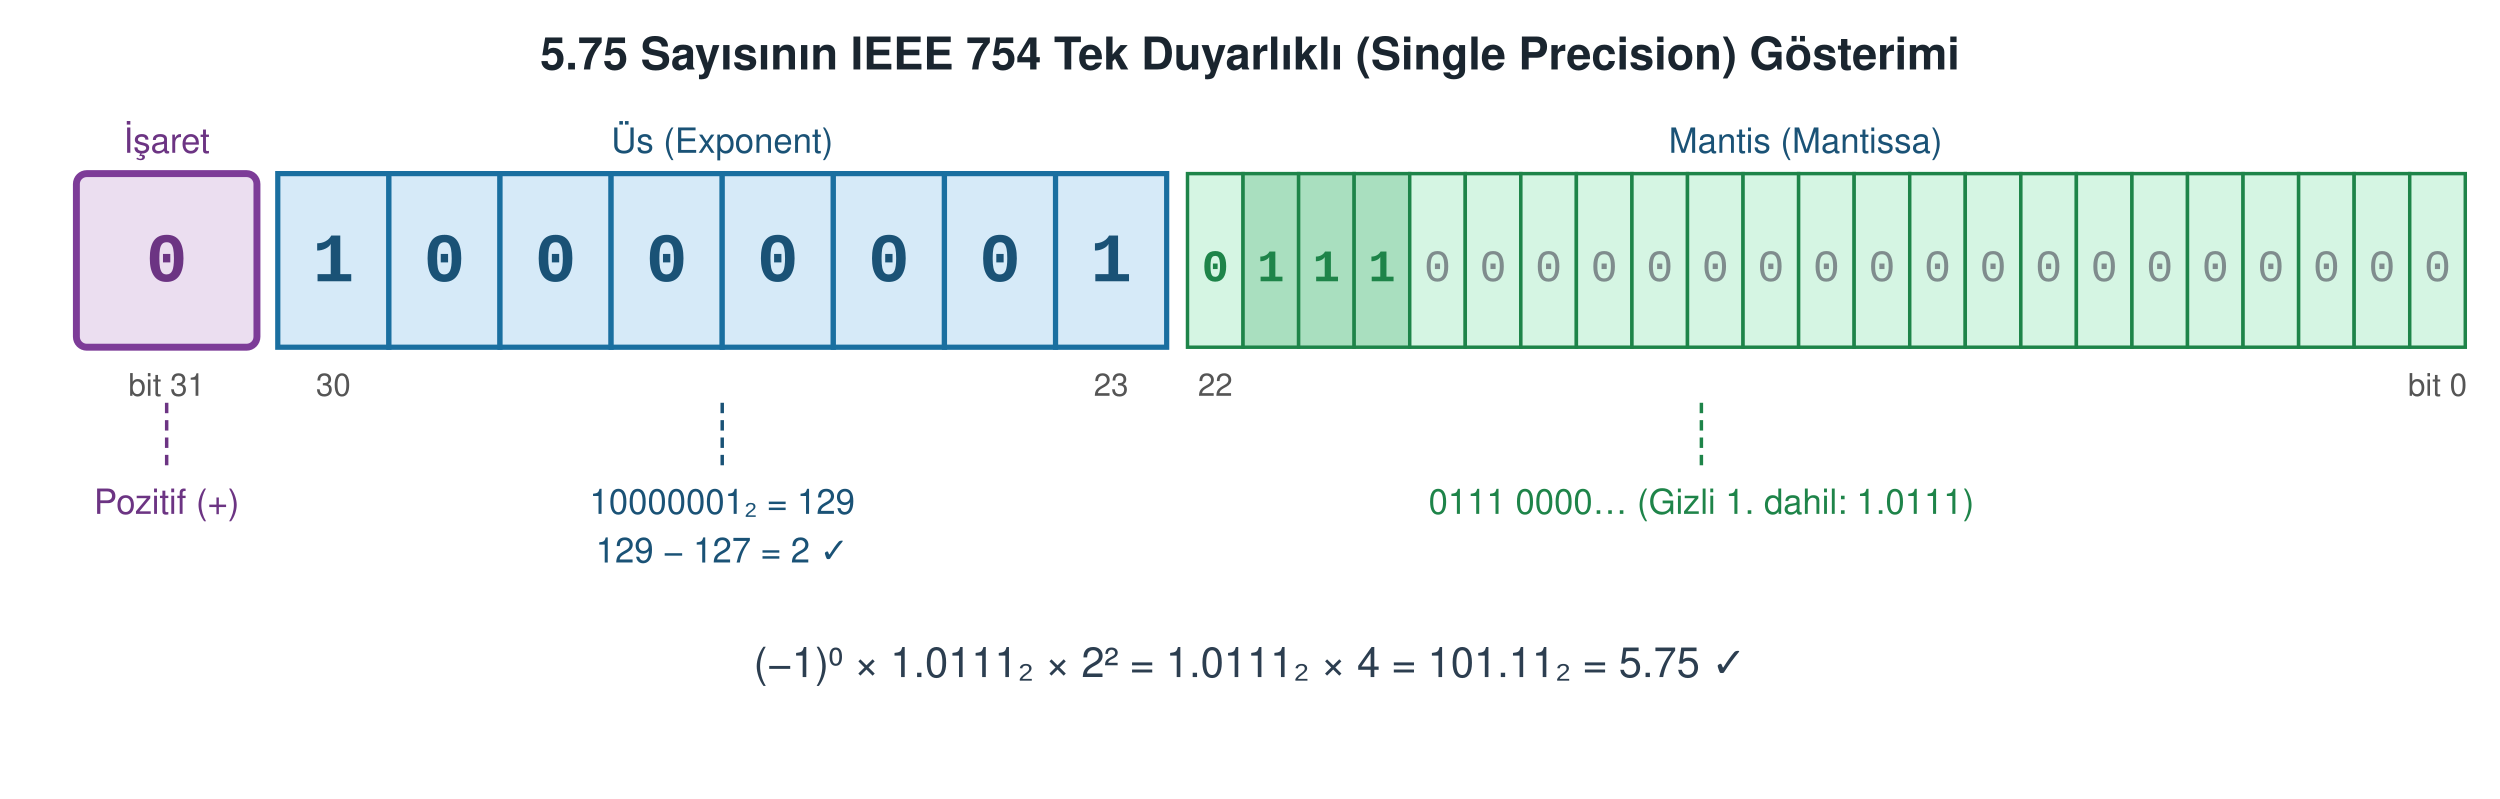
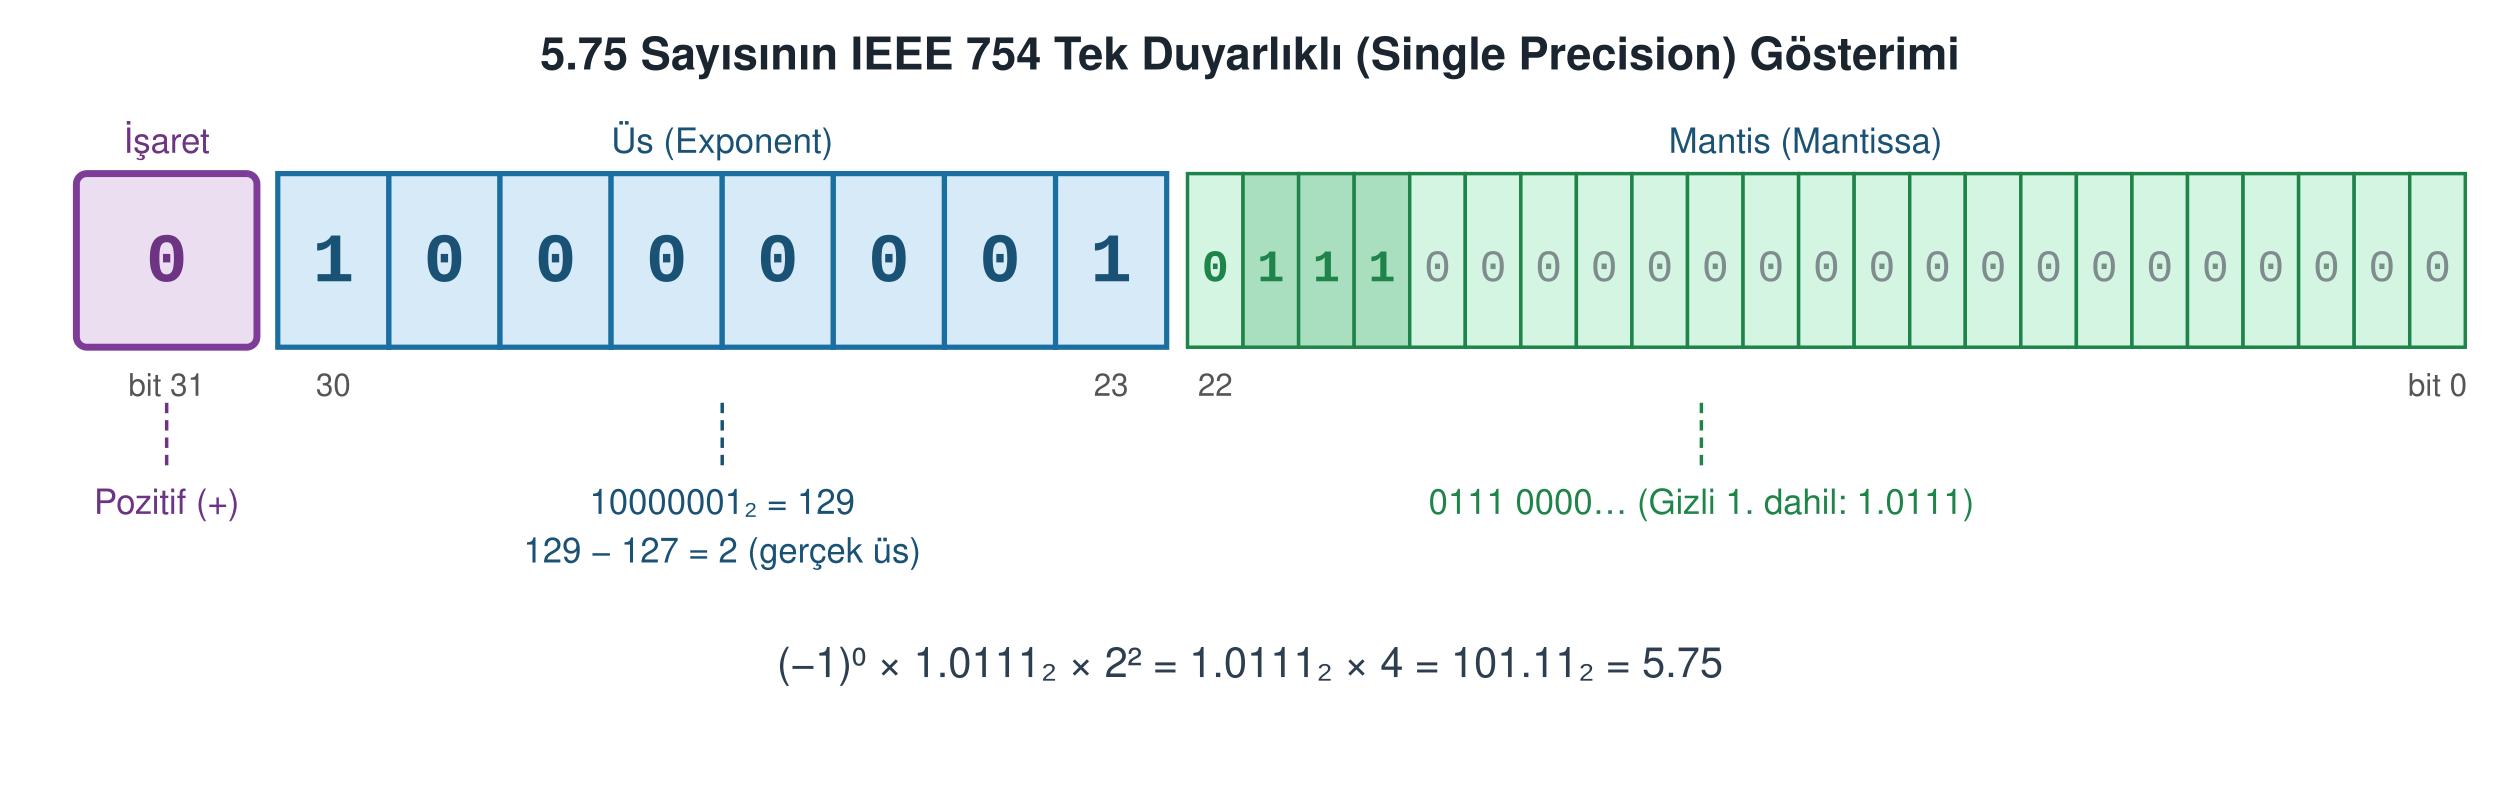
<svg xmlns="http://www.w3.org/2000/svg" width="720" height="230" viewBox="0 0 720 230">
  <defs>
    <style>
      text { font-family: 'Consolas', 'Courier New', monospace; }
      .label { font-family: 'Segoe UI', Helvetica, Arial, sans-serif; }
    </style>
  </defs>
  <text x="360" y="20" text-anchor="middle" font-size="13" font-weight="bold" fill="#1a252f" class="label">5.75 Sayısının IEEE 754 Tek Duyarlıklı (Single Precision) Gösterimi</text>
  <text x="48" y="44" text-anchor="middle" font-size="10" fill="#6c3483" class="label">İşaret</text>
  <text x="208" y="44" text-anchor="middle" font-size="10" fill="#1a5276" class="label">Üs (Exponent)</text>
  <text x="520" y="44" text-anchor="middle" font-size="10" fill="#1a5276" class="label">Mantis (Mantissa)</text>
  <rect x="22" y="50" width="52" height="50" rx="3" fill="#ebdef0" stroke="#7d3c98" stroke-width="2" />
  <text x="48" y="81" text-anchor="middle" font-size="20" font-weight="bold" fill="#6c3483">0</text>
  <rect x="80" y="50" width="32" height="50" rx="0" fill="#d6eaf8" stroke="#1a6fa0" stroke-width="1.5" />
  <text x="96" y="81" text-anchor="middle" font-size="20" font-weight="bold" fill="#1a5276">1</text>
  <rect x="112" y="50" width="32" height="50" fill="#d6eaf8" stroke="#1a6fa0" stroke-width="1.5" />
  <text x="128" y="81" text-anchor="middle" font-size="20" font-weight="bold" fill="#1a5276">0</text>
  <rect x="144" y="50" width="32" height="50" fill="#d6eaf8" stroke="#1a6fa0" stroke-width="1.5" />
  <text x="160" y="81" text-anchor="middle" font-size="20" font-weight="bold" fill="#1a5276">0</text>
  <rect x="176" y="50" width="32" height="50" fill="#d6eaf8" stroke="#1a6fa0" stroke-width="1.5" />
  <text x="192" y="81" text-anchor="middle" font-size="20" font-weight="bold" fill="#1a5276">0</text>
  <rect x="208" y="50" width="32" height="50" fill="#d6eaf8" stroke="#1a6fa0" stroke-width="1.5" />
  <text x="224" y="81" text-anchor="middle" font-size="20" font-weight="bold" fill="#1a5276">0</text>
  <rect x="240" y="50" width="32" height="50" fill="#d6eaf8" stroke="#1a6fa0" stroke-width="1.5" />
  <text x="256" y="81" text-anchor="middle" font-size="20" font-weight="bold" fill="#1a5276">0</text>
  <rect x="272" y="50" width="32" height="50" fill="#d6eaf8" stroke="#1a6fa0" stroke-width="1.5" />
  <text x="288" y="81" text-anchor="middle" font-size="20" font-weight="bold" fill="#1a5276">0</text>
  <rect x="304" y="50" width="32" height="50" rx="0" fill="#d6eaf8" stroke="#1a6fa0" stroke-width="1.5" />
  <text x="320" y="81" text-anchor="middle" font-size="20" font-weight="bold" fill="#1a5276">1</text>
  <rect x="342" y="50" width="16" height="50" fill="#d5f5e3" stroke="#1e8449" stroke-width="1" />
  <text x="350" y="81" text-anchor="middle" font-size="13" font-weight="bold" fill="#1e8449">0</text>
  <rect x="358" y="50" width="16" height="50" fill="#a9dfbf" stroke="#1e8449" stroke-width="1" />
  <text x="366" y="81" text-anchor="middle" font-size="13" font-weight="bold" fill="#1e8449">1</text>
  <rect x="374" y="50" width="16" height="50" fill="#a9dfbf" stroke="#1e8449" stroke-width="1" />
  <text x="382" y="81" text-anchor="middle" font-size="13" font-weight="bold" fill="#1e8449">1</text>
  <rect x="390" y="50" width="16" height="50" fill="#a9dfbf" stroke="#1e8449" stroke-width="1" />
  <text x="398" y="81" text-anchor="middle" font-size="13" font-weight="bold" fill="#1e8449">1</text>
  <rect x="406" y="50" width="16" height="50" fill="#d5f5e3" stroke="#1e8449" stroke-width="1" />
  <text x="414" y="81" text-anchor="middle" font-size="13" fill="#7f8c8d">0</text>
  <rect x="422" y="50" width="16" height="50" fill="#d5f5e3" stroke="#1e8449" stroke-width="1" />
  <text x="430" y="81" text-anchor="middle" font-size="13" fill="#7f8c8d">0</text>
  <rect x="438" y="50" width="16" height="50" fill="#d5f5e3" stroke="#1e8449" stroke-width="1" />
  <text x="446" y="81" text-anchor="middle" font-size="13" fill="#7f8c8d">0</text>
  <rect x="454" y="50" width="16" height="50" fill="#d5f5e3" stroke="#1e8449" stroke-width="1" />
  <text x="462" y="81" text-anchor="middle" font-size="13" fill="#7f8c8d">0</text>
  <rect x="470" y="50" width="16" height="50" fill="#d5f5e3" stroke="#1e8449" stroke-width="1" />
  <text x="478" y="81" text-anchor="middle" font-size="13" fill="#7f8c8d">0</text>
  <rect x="486" y="50" width="16" height="50" fill="#d5f5e3" stroke="#1e8449" stroke-width="1" />
  <text x="494" y="81" text-anchor="middle" font-size="13" fill="#7f8c8d">0</text>
  <rect x="502" y="50" width="16" height="50" fill="#d5f5e3" stroke="#1e8449" stroke-width="1" />
  <text x="510" y="81" text-anchor="middle" font-size="13" fill="#7f8c8d">0</text>
  <rect x="518" y="50" width="16" height="50" fill="#d5f5e3" stroke="#1e8449" stroke-width="1" />
  <text x="526" y="81" text-anchor="middle" font-size="13" fill="#7f8c8d">0</text>
  <rect x="534" y="50" width="16" height="50" fill="#d5f5e3" stroke="#1e8449" stroke-width="1" />
  <text x="542" y="81" text-anchor="middle" font-size="13" fill="#7f8c8d">0</text>
  <rect x="550" y="50" width="16" height="50" fill="#d5f5e3" stroke="#1e8449" stroke-width="1" />
  <text x="558" y="81" text-anchor="middle" font-size="13" fill="#7f8c8d">0</text>
  <rect x="566" y="50" width="16" height="50" fill="#d5f5e3" stroke="#1e8449" stroke-width="1" />
  <text x="574" y="81" text-anchor="middle" font-size="13" fill="#7f8c8d">0</text>
  <rect x="582" y="50" width="16" height="50" fill="#d5f5e3" stroke="#1e8449" stroke-width="1" />
  <text x="590" y="81" text-anchor="middle" font-size="13" fill="#7f8c8d">0</text>
  <rect x="598" y="50" width="16" height="50" fill="#d5f5e3" stroke="#1e8449" stroke-width="1" />
  <text x="606" y="81" text-anchor="middle" font-size="13" fill="#7f8c8d">0</text>
  <rect x="614" y="50" width="16" height="50" fill="#d5f5e3" stroke="#1e8449" stroke-width="1" />
  <text x="622" y="81" text-anchor="middle" font-size="13" fill="#7f8c8d">0</text>
  <rect x="630" y="50" width="16" height="50" fill="#d5f5e3" stroke="#1e8449" stroke-width="1" />
  <text x="638" y="81" text-anchor="middle" font-size="13" fill="#7f8c8d">0</text>
  <rect x="646" y="50" width="16" height="50" fill="#d5f5e3" stroke="#1e8449" stroke-width="1" />
  <text x="654" y="81" text-anchor="middle" font-size="13" fill="#7f8c8d">0</text>
  <rect x="662" y="50" width="16" height="50" fill="#d5f5e3" stroke="#1e8449" stroke-width="1" />
  <text x="670" y="81" text-anchor="middle" font-size="13" fill="#7f8c8d">0</text>
  <rect x="678" y="50" width="16" height="50" fill="#d5f5e3" stroke="#1e8449" stroke-width="1" />
  <text x="686" y="81" text-anchor="middle" font-size="13" fill="#7f8c8d">0</text>
  <rect x="694" y="50" width="16" height="50" fill="#d5f5e3" stroke="#1e8449" stroke-width="1" />
  <text x="702" y="81" text-anchor="middle" font-size="13" fill="#7f8c8d">0</text>
  <text x="48" y="114" text-anchor="middle" font-size="9" fill="#555" class="label">bit 31</text>
  <text x="96" y="114" text-anchor="middle" font-size="9" fill="#555" class="label">30</text>
  <text x="320" y="114" text-anchor="middle" font-size="9" fill="#555" class="label">23</text>
  <text x="350" y="114" text-anchor="middle" font-size="9" fill="#555" class="label">22</text>
  <text x="702" y="114" text-anchor="middle" font-size="9" fill="#555" class="label">bit 0</text>
  <line x1="48" y1="116" x2="48" y2="134" stroke="#6c3483" stroke-width="1" stroke-dasharray="3,2" />
  <text x="48" y="148" text-anchor="middle" font-size="10" fill="#6c3483" class="label">Pozitif (+)</text>
  <line x1="208" y1="116" x2="208" y2="134" stroke="#1a5276" stroke-width="1" stroke-dasharray="3,2" />
  <text x="208" y="148" text-anchor="middle" font-size="10" fill="#1a5276" class="label">10000001₂ = 129</text>
-   <text x="208" y="162" text-anchor="middle" font-size="10" fill="#1a5276" class="label">129 − 127 = 2  ✓</text>
+   <text x="208" y="162" text-anchor="middle" font-size="10" fill="#1a5276" class="label">129 − 127 = 2 (gerçek üs)</text>
  <line x1="490" y1="116" x2="490" y2="134" stroke="#1e8449" stroke-width="1" stroke-dasharray="3,2" />
  <text x="490" y="148" text-anchor="middle" font-size="10" fill="#1e8449" class="label">0111 0000… (Gizli 1. dahil: 1.0111)</text>
-   <text x="360" y="195" text-anchor="middle" font-size="12" fill="#2c3e50" class="label">(−1)⁰ × 1.0111₂ × 2² = 1.0111₂ × 4 = 101.11₂ = 5.75 ✓</text>
+   <text x="360" y="195" text-anchor="middle" font-size="12" fill="#2c3e50" class="label">(−1)⁰ × 1.0111₂ × 2² = 1.0111₂ × 4 = 101.11₂ = 5.75</text>
</svg>
